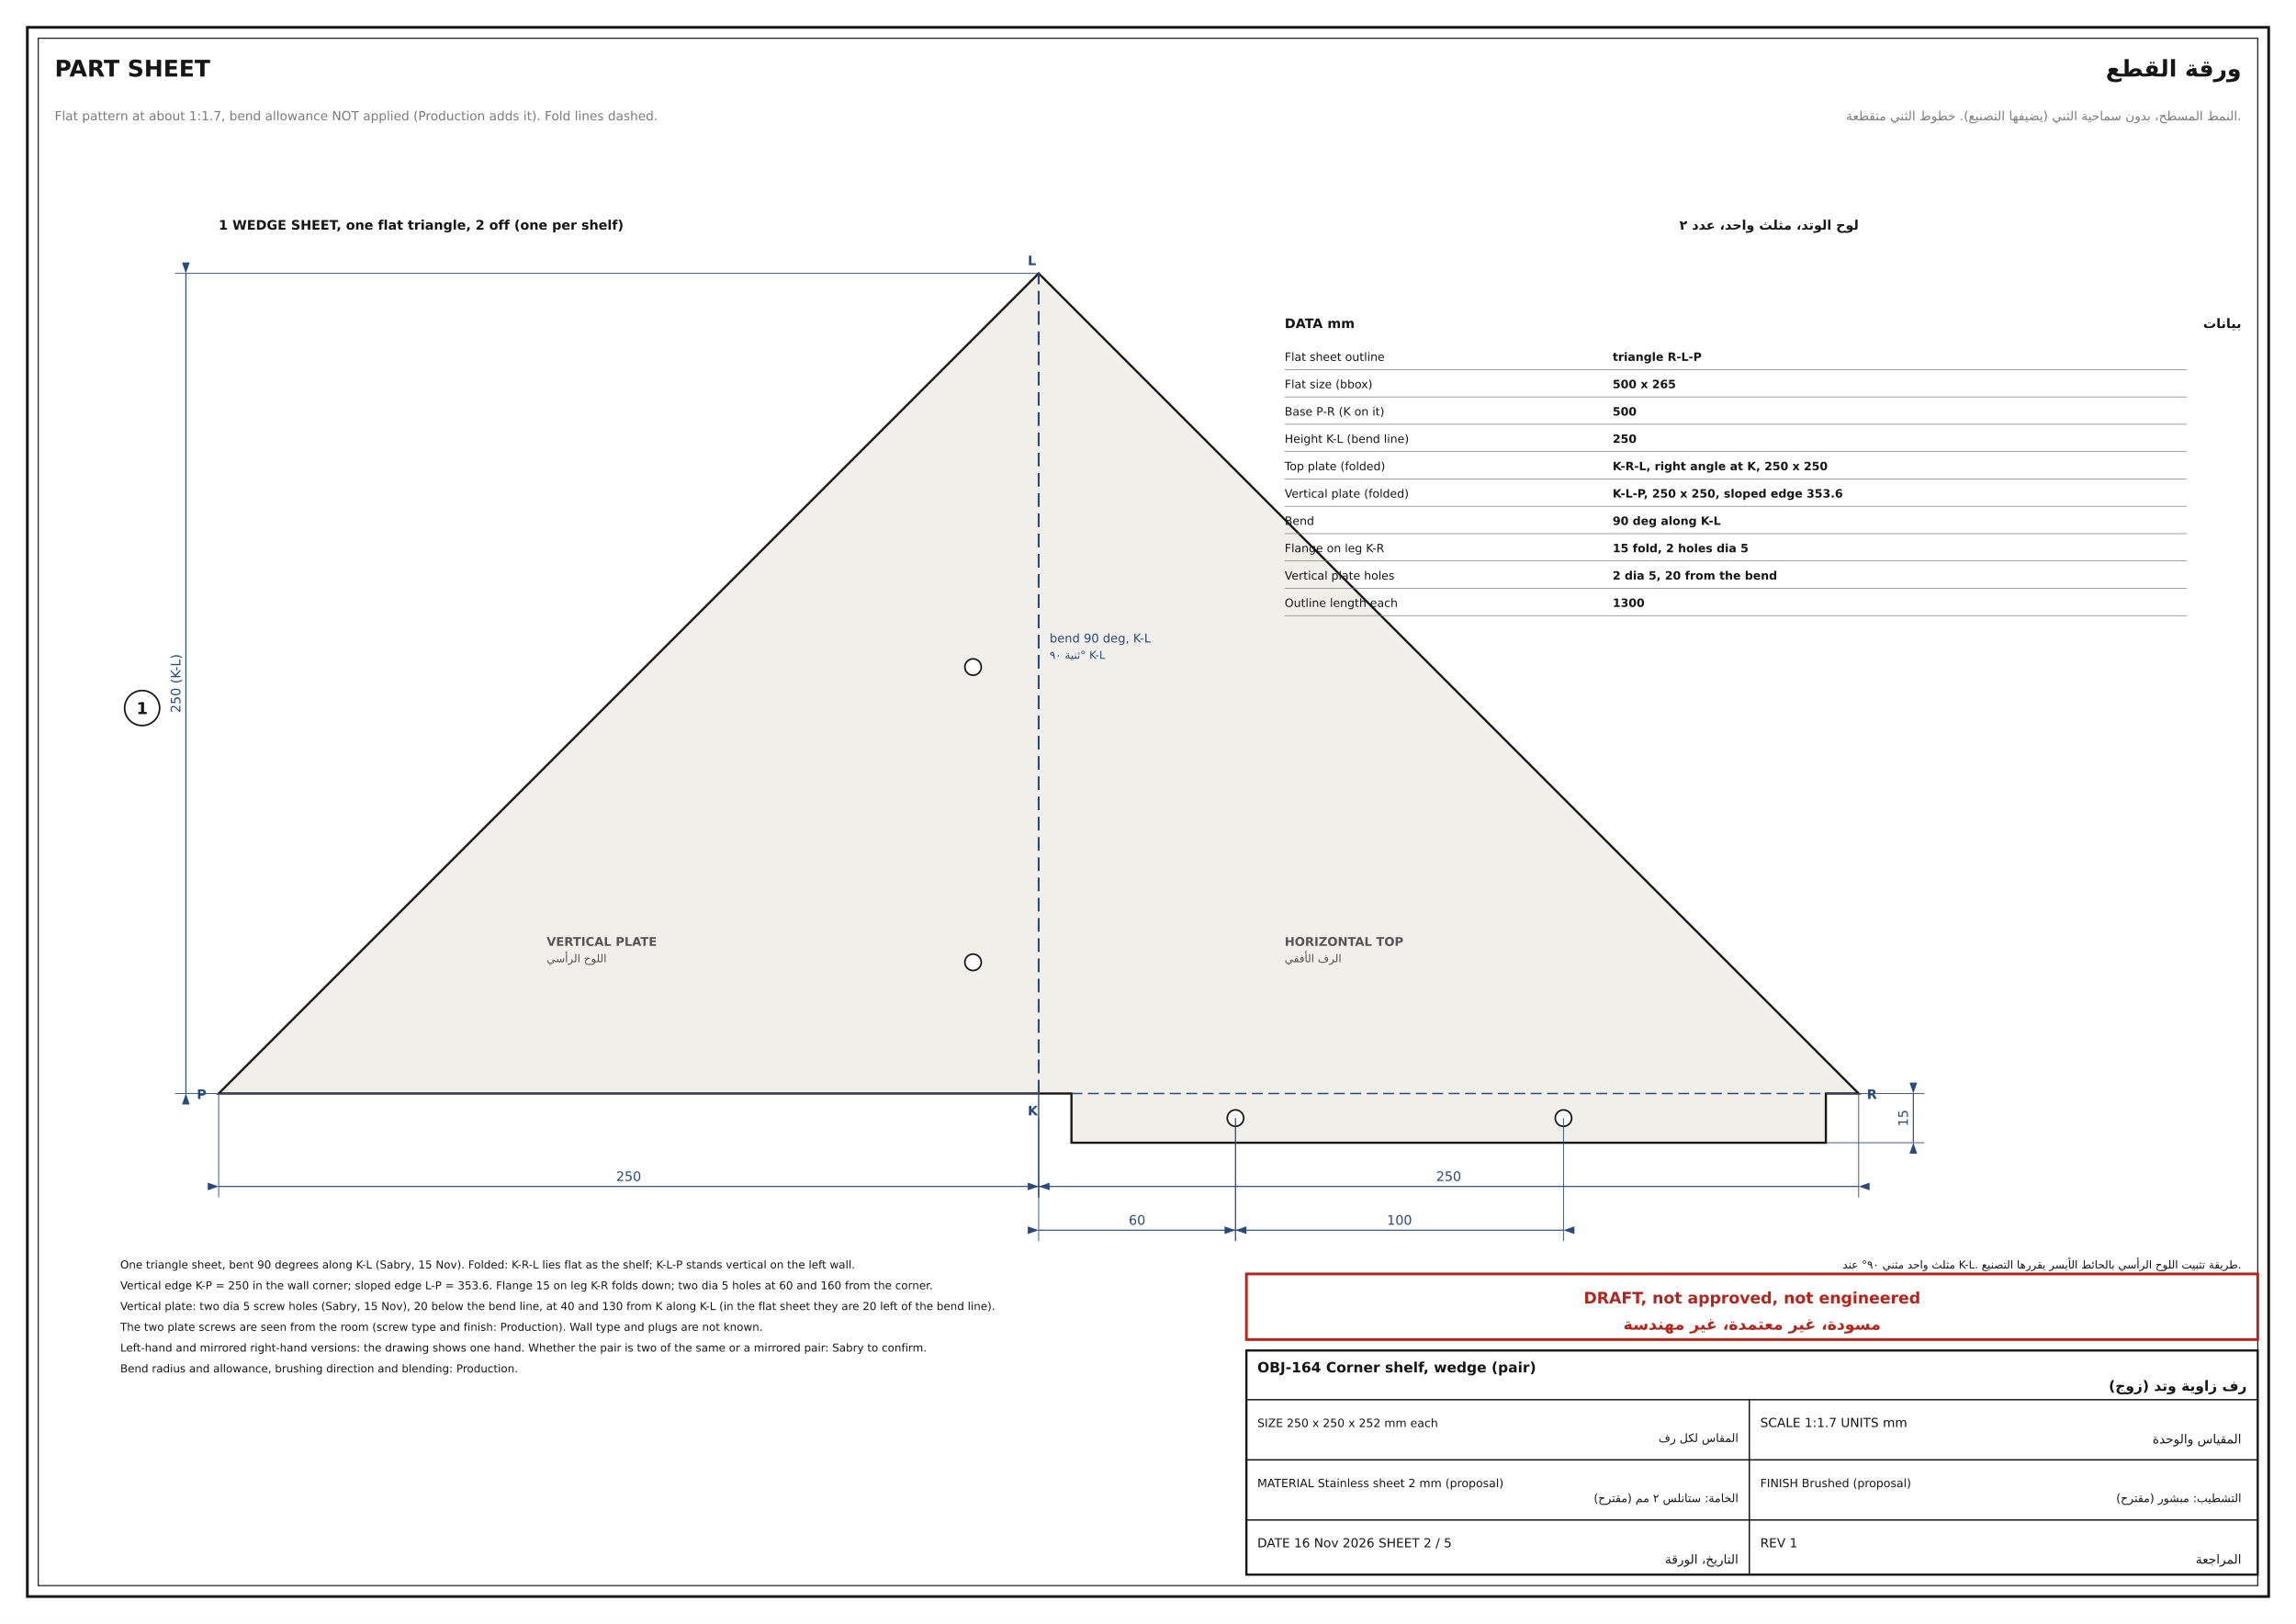
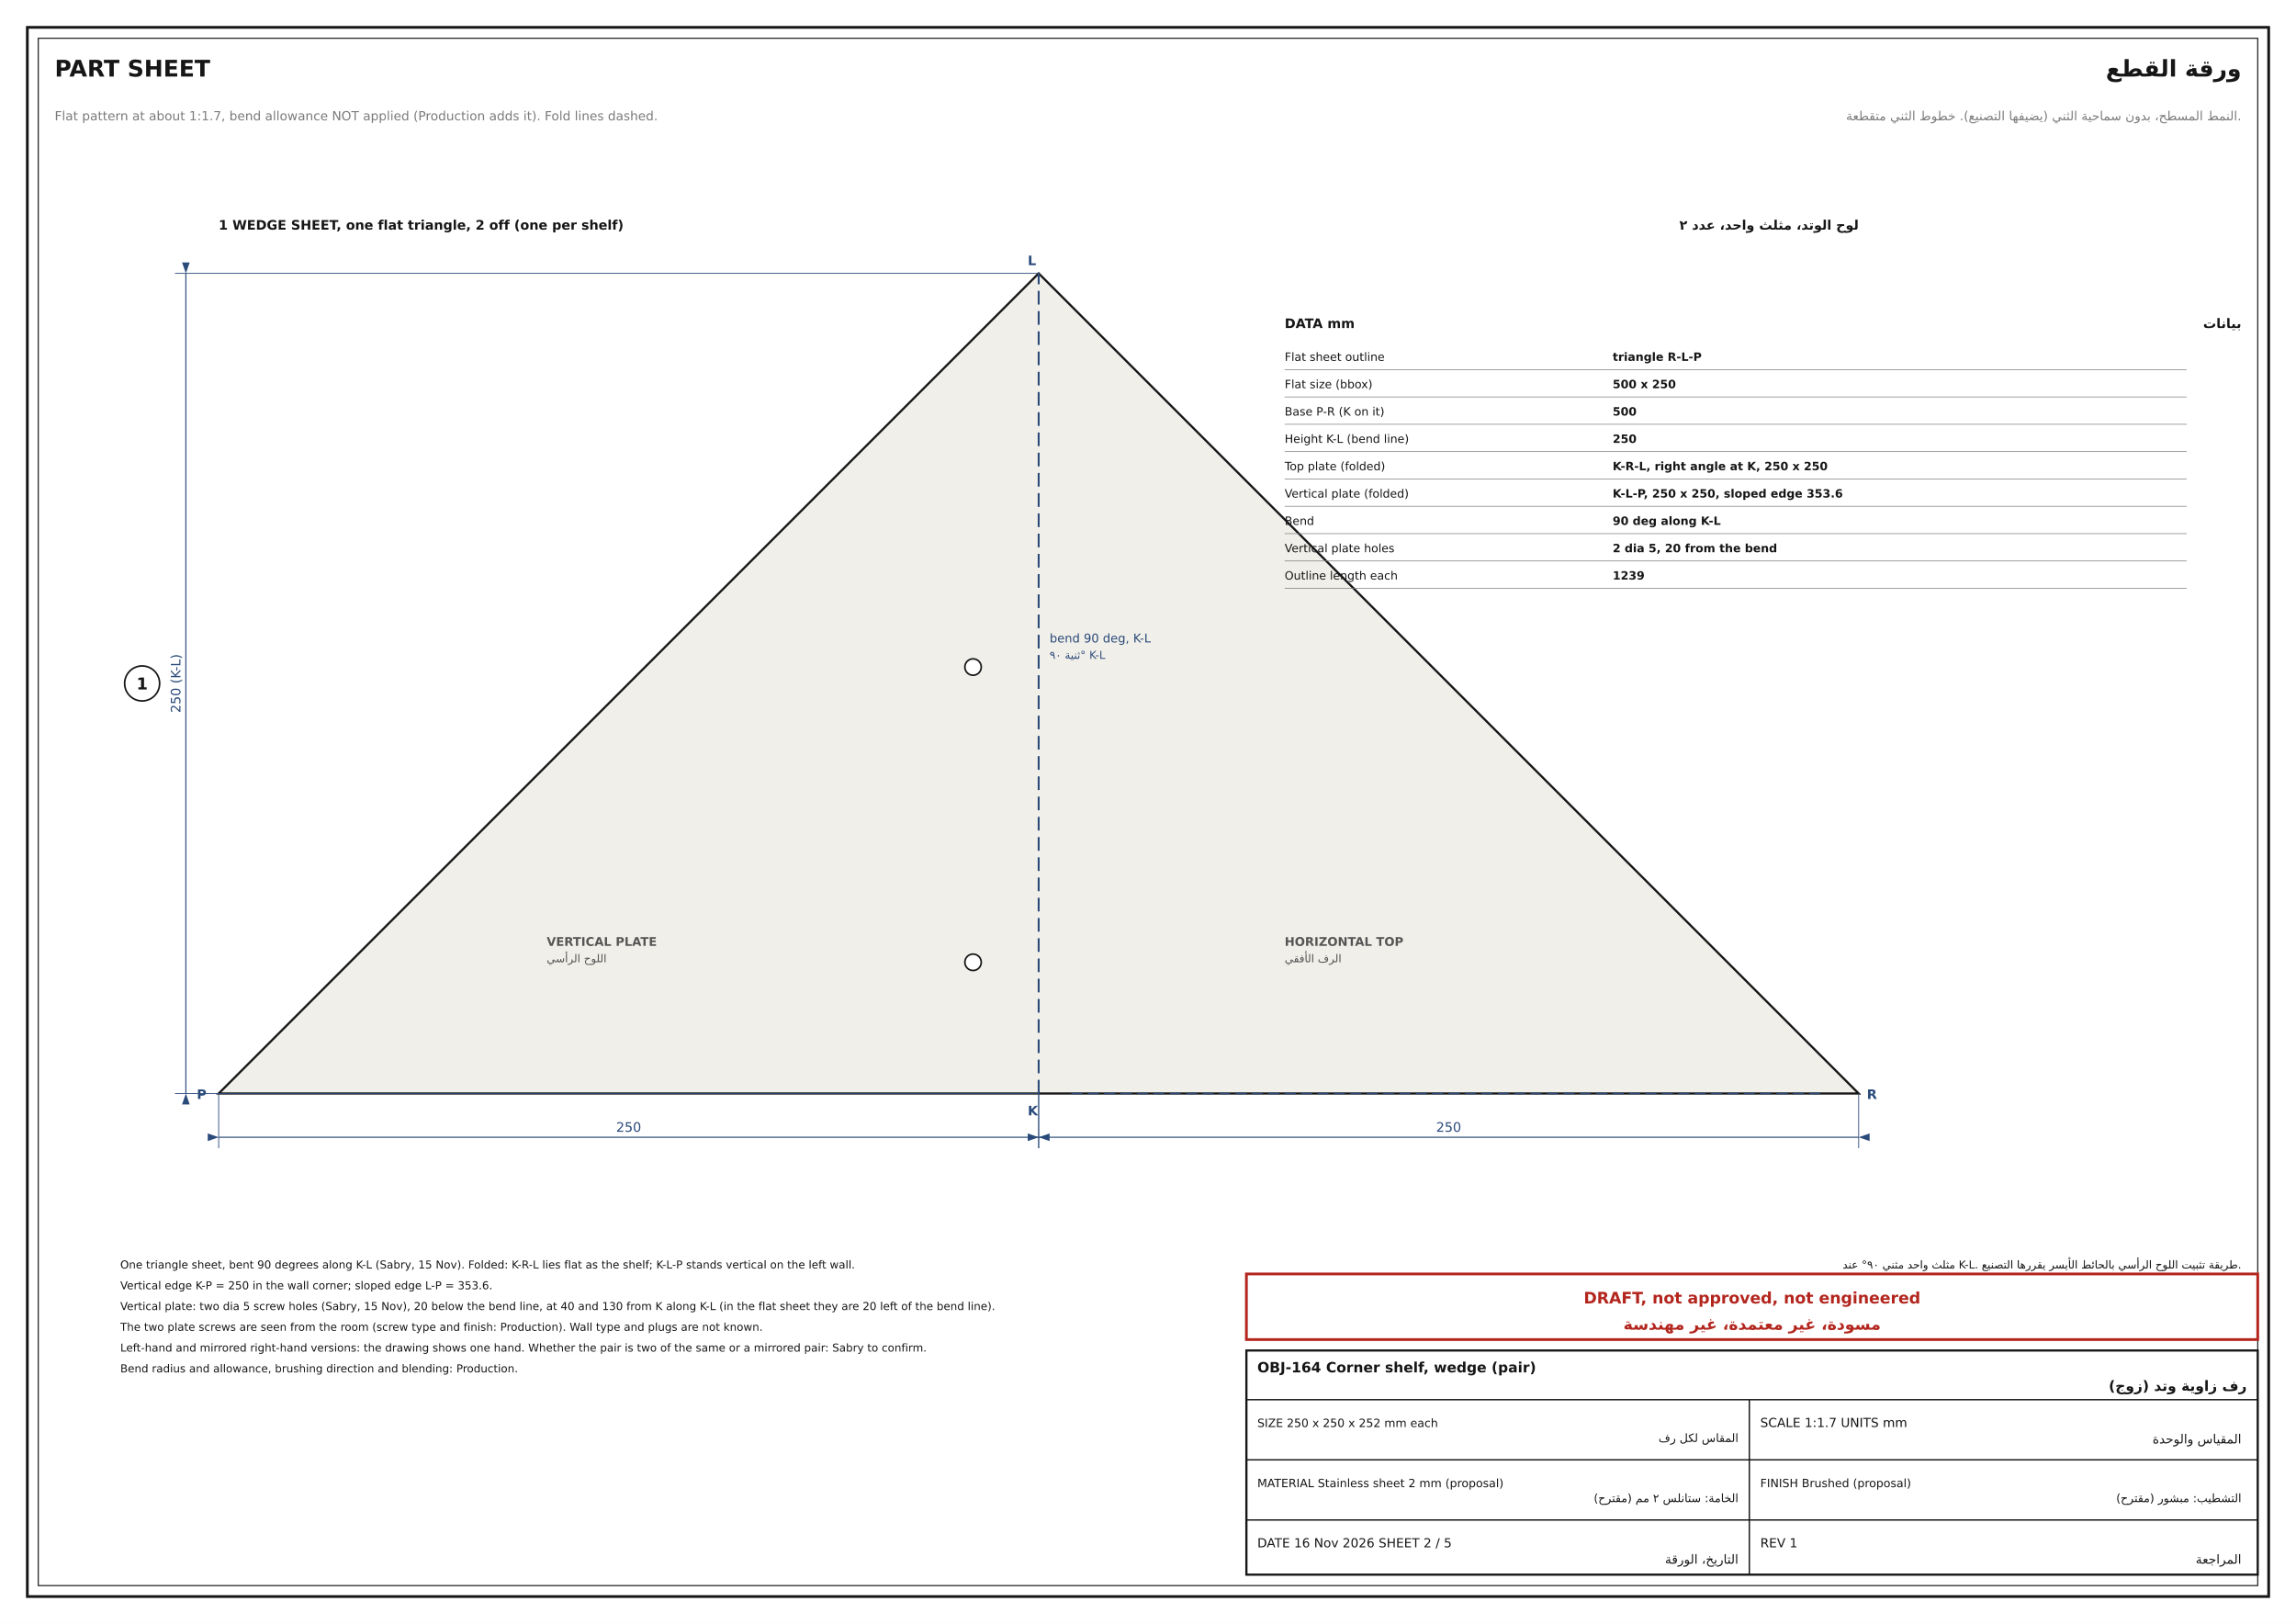
<svg xmlns="http://www.w3.org/2000/svg" viewBox="0 0 420 297" width="420mm" height="297mm">
  <rect width="420" height="297" fill="#fff" />
  <rect x="5.00" y="5.00" width="410.00" height="287.00" fill="none" stroke="#161616" stroke-width="0.5" />
  <rect x="7.00" y="7.00" width="406.00" height="283.00" fill="none" stroke="#161616" stroke-width="0.2" />
  <rect x="228.00" y="247.00" width="185.00" height="41.00" fill="#fff" stroke="#161616" stroke-width="0.4" />
  <line x1="228.00" y1="256.00" x2="413.00" y2="256.00" stroke="#161616" stroke-width="0.25" />
  <line x1="228.00" y1="267.00" x2="413.00" y2="267.00" stroke="#161616" stroke-width="0.25" />
  <line x1="228.00" y1="278.00" x2="413.00" y2="278.00" stroke="#161616" stroke-width="0.25" />
  <line x1="320.00" y1="256.00" x2="320.00" y2="288.00" stroke="#161616" stroke-width="0.25" />
  <text x="230.00" y="251.00" font-family="DejaVu Sans, Inter, Arial, sans-serif" font-size="2.6" font-weight="600" text-anchor="start" fill="#161616">OBJ-164   Corner shelf, wedge (pair)</text>
  <text x="411.00" y="254.38" font-family="DejaVu Sans, Inter, Arial, sans-serif" font-size="2.6" font-weight="600" text-anchor="end" fill="#161616">رف زاوية وتد (زوج)</text>
  <text x="230.00" y="261.00" font-family="DejaVu Sans, Inter, Arial, sans-serif" font-size="2.1" font-weight="400" text-anchor="start" fill="#161616">SIZE  250 x 250 x 252 mm each</text>
  <text x="318.00" y="263.73" font-family="DejaVu Sans, Inter, Arial, sans-serif" font-size="2.1" font-weight="400" text-anchor="end" fill="#161616">المقاس لكل رف</text>
  <text x="322.00" y="261.00" font-family="DejaVu Sans, Inter, Arial, sans-serif" font-size="2.3" font-weight="400" text-anchor="start" fill="#161616">SCALE  1:1.7   UNITS  mm</text>
  <text x="410.00" y="263.99" font-family="DejaVu Sans, Inter, Arial, sans-serif" font-size="2.3" font-weight="400" text-anchor="end" fill="#161616">المقياس والوحدة</text>
  <text x="230.00" y="272.00" font-family="DejaVu Sans, Inter, Arial, sans-serif" font-size="2.1" font-weight="400" text-anchor="start" fill="#161616">MATERIAL  Stainless sheet 2 mm (proposal)</text>
  <text x="318.00" y="274.73" font-family="DejaVu Sans, Inter, Arial, sans-serif" font-size="2.1" font-weight="400" text-anchor="end" fill="#161616">الخامة: ستانلس ٢ مم (مقترح)</text>
  <text x="322.00" y="272.00" font-family="DejaVu Sans, Inter, Arial, sans-serif" font-size="2.1" font-weight="400" text-anchor="start" fill="#161616">FINISH  Brushed (proposal)</text>
  <text x="410.00" y="274.73" font-family="DejaVu Sans, Inter, Arial, sans-serif" font-size="2.1" font-weight="400" text-anchor="end" fill="#161616">التشطيب: مبشور (مقترح)</text>
  <text x="230.00" y="283.00" font-family="DejaVu Sans, Inter, Arial, sans-serif" font-size="2.3" font-weight="400" text-anchor="start" fill="#161616">DATE  16 Nov 2026      SHEET 2 / 5</text>
  <text x="318.00" y="285.99" font-family="DejaVu Sans, Inter, Arial, sans-serif" font-size="2.3" font-weight="400" text-anchor="end" fill="#161616">التاريخ، الورقة</text>
  <text x="322.00" y="283.00" font-family="DejaVu Sans, Inter, Arial, sans-serif" font-size="2.3" font-weight="400" text-anchor="start" fill="#161616">REV  1</text>
  <text x="410.00" y="285.99" font-family="DejaVu Sans, Inter, Arial, sans-serif" font-size="2.3" font-weight="400" text-anchor="end" fill="#161616">المراجعة</text>
  <rect x="228.00" y="233.00" width="185.00" height="12.00" fill="#fff" stroke="#b3261e" stroke-width="0.5" />
  <text x="320.50" y="238.40" font-family="DejaVu Sans, Inter, Arial, sans-serif" font-size="2.9" font-weight="700" text-anchor="middle" fill="#b3261e">DRAFT, not approved, not engineered</text>
  <text x="320.50" y="243.20" font-family="DejaVu Sans, Inter, Arial, sans-serif" font-size="2.9" font-weight="700" text-anchor="middle" fill="#b3261e">مسودة، غير معتمدة، غير مهندسة</text>
  <text x="10.00" y="14.00" font-family="DejaVu Sans, Inter, Arial, sans-serif" font-size="4.2" font-weight="700" text-anchor="start" fill="#161616">PART SHEET</text>
  <text x="410.00" y="14.00" font-family="DejaVu Sans, Inter, Arial, sans-serif" font-size="4.2" font-weight="700" text-anchor="end" fill="#161616">ورقة القطع</text>
  <text x="10.00" y="22.00" font-family="DejaVu Sans, Inter, Arial, sans-serif" font-size="2.3" font-weight="400" text-anchor="start" fill="#7a7a7a">Flat pattern at about 1:1.7, bend allowance NOT applied (Production adds it). Fold lines dashed.</text>
  <text x="410.00" y="22.00" font-family="DejaVu Sans, Inter, Arial, sans-serif" font-size="2.3" font-weight="400" text-anchor="end" fill="#7a7a7a">النمط المسطح، بدون سماحية الثني (يضيفها التصنيع). خطوط الثني متقطعة.</text>
-   <polygon points="40.00,200.00 190.00,50.00 340.00,200.00 334.00,200.00 334.00,209.00 196.00,209.00 196.00,200.00" fill="#f1efe9" stroke="#161616" stroke-width="0.4" />
-   <circle cx="226.00" cy="204.50" r="1.50" fill="#fff" stroke="#161616" stroke-width=".3" />
-   <circle cx="286.00" cy="204.50" r="1.50" fill="#fff" stroke="#161616" stroke-width=".3" />
+   <polygon points="40.00,200.00 190.00,50.00 340.00,200.00" fill="#f1efe9" stroke="#161616" stroke-width="0.4" />
  <circle cx="178.00" cy="176.00" r="1.50" fill="#fff" stroke="#161616" stroke-width=".3" />
  <circle cx="178.00" cy="122.00" r="1.50" fill="#fff" stroke="#161616" stroke-width=".3" />
  <line x1="190.00" y1="200.00" x2="190.00" y2="50.00" stroke="#2a4a7a" stroke-width="0.35" stroke-dasharray="2.5 1.2" />
  <line x1="196.00" y1="200.00" x2="334.00" y2="200.00" stroke="#2a4a7a" stroke-width="0.25" stroke-dasharray="2 1" />
  <text x="192.00" y="117.50" font-family="DejaVu Sans, Inter, Arial, sans-serif" font-size="2.2" font-weight="500" text-anchor="start" fill="#2a4a7a">bend 90 deg, K-L</text>
  <text x="192.00" y="120.50" font-family="DejaVu Sans, Inter, Arial, sans-serif" font-size="2.0" font-weight="400" text-anchor="start" fill="#2a4a7a">ثنية ٩٠° K-L</text>
  <text x="100.00" y="173.00" font-family="DejaVu Sans, Inter, Arial, sans-serif" font-size="2.2" font-weight="600" text-anchor="start" fill="#555">VERTICAL PLATE</text>
  <text x="100.00" y="176.00" font-family="DejaVu Sans, Inter, Arial, sans-serif" font-size="2.0" font-weight="400" text-anchor="start" fill="#555">اللوح الرأسي</text>
  <text x="235.00" y="173.00" font-family="DejaVu Sans, Inter, Arial, sans-serif" font-size="2.2" font-weight="600" text-anchor="start" fill="#555">HORIZONTAL TOP</text>
  <text x="235.00" y="176.00" font-family="DejaVu Sans, Inter, Arial, sans-serif" font-size="2.0" font-weight="400" text-anchor="start" fill="#555">الرف الأفقي</text>
  <text x="188.00" y="204.00" font-family="DejaVu Sans, Inter, Arial, sans-serif" font-size="2.4" font-weight="600" text-anchor="start" fill="#2a4a7a">K</text>
  <text x="188.00" y="48.50" font-family="DejaVu Sans, Inter, Arial, sans-serif" font-size="2.4" font-weight="600" text-anchor="start" fill="#2a4a7a">L</text>
  <text x="341.50" y="201.00" font-family="DejaVu Sans, Inter, Arial, sans-serif" font-size="2.4" font-weight="600" text-anchor="start" fill="#2a4a7a">R</text>
  <text x="36.00" y="201.00" font-family="DejaVu Sans, Inter, Arial, sans-serif" font-size="2.4" font-weight="600" text-anchor="start" fill="#2a4a7a">P</text>
-   <line x1="40.00" y1="217.00" x2="190.00" y2="217.00" stroke="#2a4a7a" stroke-width="0.2" />
-   <polygon points="40.00,217.00 38.00,216.30 38.00,217.70" fill="#2a4a7a" />
-   <polygon points="190.00,217.00 192.00,217.70 192.00,216.30" fill="#2a4a7a" />
-   <line x1="40.00" y1="200.00" x2="40.00" y2="219.00" stroke="#2a4a7a" stroke-width="0.15" />
-   <line x1="190.00" y1="200.00" x2="190.00" y2="219.00" stroke="#2a4a7a" stroke-width="0.15" />
-   <text x="115.00" y="216.00" font-family="DejaVu Sans, Inter, Arial, sans-serif" font-size="2.4" font-weight="500" text-anchor="middle" fill="#2a4a7a">250</text>
-   <line x1="190.00" y1="217.00" x2="340.00" y2="217.00" stroke="#2a4a7a" stroke-width="0.2" />
-   <polygon points="190.00,217.00 188.00,216.30 188.00,217.70" fill="#2a4a7a" />
-   <polygon points="340.00,217.00 342.00,217.70 342.00,216.30" fill="#2a4a7a" />
-   <line x1="190.00" y1="200.00" x2="190.00" y2="219.00" stroke="#2a4a7a" stroke-width="0.15" />
-   <line x1="340.00" y1="200.00" x2="340.00" y2="219.00" stroke="#2a4a7a" stroke-width="0.15" />
-   <text x="265.00" y="216.00" font-family="DejaVu Sans, Inter, Arial, sans-serif" font-size="2.4" font-weight="500" text-anchor="middle" fill="#2a4a7a">250</text>
-   <line x1="190.00" y1="225.00" x2="226.00" y2="225.00" stroke="#2a4a7a" stroke-width="0.2" />
-   <polygon points="190.00,225.00 188.00,224.30 188.00,225.70" fill="#2a4a7a" />
-   <polygon points="226.00,225.00 228.00,225.70 228.00,224.30" fill="#2a4a7a" />
-   <line x1="190.00" y1="204.50" x2="190.00" y2="227.00" stroke="#2a4a7a" stroke-width="0.15" />
-   <line x1="226.00" y1="204.50" x2="226.00" y2="227.00" stroke="#2a4a7a" stroke-width="0.15" />
-   <text x="208.00" y="224.00" font-family="DejaVu Sans, Inter, Arial, sans-serif" font-size="2.4" font-weight="500" text-anchor="middle" fill="#2a4a7a">60</text>
-   <line x1="226.00" y1="225.00" x2="286.00" y2="225.00" stroke="#2a4a7a" stroke-width="0.2" />
-   <polygon points="226.00,225.00 224.00,224.30 224.00,225.70" fill="#2a4a7a" />
-   <polygon points="286.00,225.00 288.00,225.70 288.00,224.30" fill="#2a4a7a" />
-   <line x1="226.00" y1="204.50" x2="226.00" y2="227.00" stroke="#2a4a7a" stroke-width="0.15" />
-   <line x1="286.00" y1="204.50" x2="286.00" y2="227.00" stroke="#2a4a7a" stroke-width="0.15" />
-   <text x="256.00" y="224.00" font-family="DejaVu Sans, Inter, Arial, sans-serif" font-size="2.4" font-weight="500" text-anchor="middle" fill="#2a4a7a">100</text>
+   <line x1="40.00" y1="208.00" x2="190.00" y2="208.00" stroke="#2a4a7a" stroke-width="0.2" />
+   <polygon points="40.00,208.00 38.00,207.30 38.00,208.70" fill="#2a4a7a" />
+   <polygon points="190.00,208.00 192.00,208.70 192.00,207.30" fill="#2a4a7a" />
+   <line x1="40.00" y1="200.00" x2="40.00" y2="210.00" stroke="#2a4a7a" stroke-width="0.15" />
+   <line x1="190.00" y1="200.00" x2="190.00" y2="210.00" stroke="#2a4a7a" stroke-width="0.15" />
+   <text x="115.00" y="207.00" font-family="DejaVu Sans, Inter, Arial, sans-serif" font-size="2.4" font-weight="500" text-anchor="middle" fill="#2a4a7a">250</text>
+   <line x1="190.00" y1="208.00" x2="340.00" y2="208.00" stroke="#2a4a7a" stroke-width="0.2" />
+   <polygon points="190.00,208.00 188.00,207.30 188.00,208.70" fill="#2a4a7a" />
+   <polygon points="340.00,208.00 342.00,208.70 342.00,207.30" fill="#2a4a7a" />
+   <line x1="190.00" y1="200.00" x2="190.00" y2="210.00" stroke="#2a4a7a" stroke-width="0.15" />
+   <line x1="340.00" y1="200.00" x2="340.00" y2="210.00" stroke="#2a4a7a" stroke-width="0.15" />
+   <text x="265.00" y="207.00" font-family="DejaVu Sans, Inter, Arial, sans-serif" font-size="2.4" font-weight="500" text-anchor="middle" fill="#2a4a7a">250</text>
  <line x1="34.00" y1="50.00" x2="34.00" y2="200.00" stroke="#2a4a7a" stroke-width="0.2" />
  <polygon points="34.00,50.00 34.70,48.00 33.30,48.00" fill="#2a4a7a" />
  <polygon points="34.00,200.00 33.30,202.00 34.70,202.00" fill="#2a4a7a" />
  <line x1="190.00" y1="50.00" x2="32.00" y2="50.00" stroke="#2a4a7a" stroke-width="0.15" />
  <line x1="190.00" y1="200.00" x2="32.00" y2="200.00" stroke="#2a4a7a" stroke-width="0.15" />
  <text transform="translate(33.00 125.00) rotate(-90)" font-family="DejaVu Sans, Inter, Arial, sans-serif" font-size="2.4" font-weight="500" text-anchor="middle" fill="#2a4a7a">250  (K-L)</text>
-   <line x1="350.00" y1="200.00" x2="350.00" y2="209.00" stroke="#2a4a7a" stroke-width="0.2" />
-   <polygon points="350.00,200.00 350.70,198.00 349.30,198.00" fill="#2a4a7a" />
-   <polygon points="350.00,209.00 349.30,211.00 350.70,211.00" fill="#2a4a7a" />
-   <line x1="334.00" y1="200.00" x2="352.00" y2="200.00" stroke="#2a4a7a" stroke-width="0.15" />
-   <line x1="334.00" y1="209.00" x2="352.00" y2="209.00" stroke="#2a4a7a" stroke-width="0.15" />
-   <text transform="translate(349.00 204.50) rotate(-90)" font-family="DejaVu Sans, Inter, Arial, sans-serif" font-size="2.4" font-weight="500" text-anchor="middle" fill="#2a4a7a">15</text>
  <text x="40.00" y="42.00" font-family="DejaVu Sans, Inter, Arial, sans-serif" font-size="2.4" font-weight="600" text-anchor="start" fill="#161616">1  WEDGE SHEET, one flat triangle, 2 off (one per shelf)</text>
  <text x="340.00" y="42.00" font-family="DejaVu Sans, Inter, Arial, sans-serif" font-size="2.4" font-weight="600" text-anchor="end" fill="#161616">لوح الوتد، مثلث واحد، عدد ٢</text>
-   <circle cx="26.00" cy="129.50" r="3.2" fill="#fff" stroke="#161616" stroke-width=".3" />
-   <text x="26.00" y="130.60" font-family="DejaVu Sans, Inter, Arial, sans-serif" font-size="3" font-weight="600" text-anchor="middle" fill="#161616">1</text>
+   <circle cx="26.00" cy="125.00" r="3.2" fill="#fff" stroke="#161616" stroke-width=".3" />
+   <text x="26.00" y="126.10" font-family="DejaVu Sans, Inter, Arial, sans-serif" font-size="3" font-weight="600" text-anchor="middle" fill="#161616">1</text>
  <text x="235.00" y="60.00" font-family="DejaVu Sans, Inter, Arial, sans-serif" font-size="2.4" font-weight="600" text-anchor="start" fill="#161616">DATA  mm</text>
  <text x="410.00" y="60.00" font-family="DejaVu Sans, Inter, Arial, sans-serif" font-size="2.4" font-weight="600" text-anchor="end" fill="#161616">بيانات</text>
  <text x="235.00" y="66.00" font-family="DejaVu Sans, Inter, Arial, sans-serif" font-size="2.1" font-weight="400" text-anchor="start" fill="#161616">Flat sheet outline</text>
  <text x="295.00" y="66.00" font-family="DejaVu Sans, Inter, Arial, sans-serif" font-size="2.1" font-weight="600" text-anchor="start" fill="#161616">triangle R-L-P</text>
  <line x1="235.00" y1="67.60" x2="400.00" y2="67.60" stroke="#7a7a7a" stroke-width="0.12" />
  <text x="235.00" y="71.00" font-family="DejaVu Sans, Inter, Arial, sans-serif" font-size="2.1" font-weight="400" text-anchor="start" fill="#161616">Flat size (bbox)</text>
-   <text x="295.00" y="71.00" font-family="DejaVu Sans, Inter, Arial, sans-serif" font-size="2.1" font-weight="600" text-anchor="start" fill="#161616">500 x 265</text>
+   <text x="295.00" y="71.00" font-family="DejaVu Sans, Inter, Arial, sans-serif" font-size="2.1" font-weight="600" text-anchor="start" fill="#161616">500 x 250</text>
  <line x1="235.00" y1="72.60" x2="400.00" y2="72.60" stroke="#7a7a7a" stroke-width="0.12" />
  <text x="235.00" y="76.00" font-family="DejaVu Sans, Inter, Arial, sans-serif" font-size="2.1" font-weight="400" text-anchor="start" fill="#161616">Base P-R (K on it)</text>
  <text x="295.00" y="76.00" font-family="DejaVu Sans, Inter, Arial, sans-serif" font-size="2.1" font-weight="600" text-anchor="start" fill="#161616">500</text>
  <line x1="235.00" y1="77.60" x2="400.00" y2="77.60" stroke="#7a7a7a" stroke-width="0.12" />
  <text x="235.00" y="81.00" font-family="DejaVu Sans, Inter, Arial, sans-serif" font-size="2.1" font-weight="400" text-anchor="start" fill="#161616">Height K-L (bend line)</text>
  <text x="295.00" y="81.00" font-family="DejaVu Sans, Inter, Arial, sans-serif" font-size="2.1" font-weight="600" text-anchor="start" fill="#161616">250</text>
  <line x1="235.00" y1="82.60" x2="400.00" y2="82.60" stroke="#7a7a7a" stroke-width="0.12" />
  <text x="235.00" y="86.00" font-family="DejaVu Sans, Inter, Arial, sans-serif" font-size="2.1" font-weight="400" text-anchor="start" fill="#161616">Top plate (folded)</text>
  <text x="295.00" y="86.00" font-family="DejaVu Sans, Inter, Arial, sans-serif" font-size="2.1" font-weight="600" text-anchor="start" fill="#161616">K-R-L, right angle at K, 250 x 250</text>
  <line x1="235.00" y1="87.60" x2="400.00" y2="87.60" stroke="#7a7a7a" stroke-width="0.12" />
  <text x="235.00" y="91.00" font-family="DejaVu Sans, Inter, Arial, sans-serif" font-size="2.1" font-weight="400" text-anchor="start" fill="#161616">Vertical plate (folded)</text>
  <text x="295.00" y="91.00" font-family="DejaVu Sans, Inter, Arial, sans-serif" font-size="2.1" font-weight="600" text-anchor="start" fill="#161616">K-L-P, 250 x 250, sloped edge 353.6</text>
  <line x1="235.00" y1="92.60" x2="400.00" y2="92.60" stroke="#7a7a7a" stroke-width="0.12" />
  <text x="235.00" y="96.00" font-family="DejaVu Sans, Inter, Arial, sans-serif" font-size="2.1" font-weight="400" text-anchor="start" fill="#161616">Bend</text>
  <text x="295.00" y="96.00" font-family="DejaVu Sans, Inter, Arial, sans-serif" font-size="2.1" font-weight="600" text-anchor="start" fill="#161616">90 deg along K-L</text>
  <line x1="235.00" y1="97.60" x2="400.00" y2="97.60" stroke="#7a7a7a" stroke-width="0.12" />
-   <text x="235.00" y="101.00" font-family="DejaVu Sans, Inter, Arial, sans-serif" font-size="2.1" font-weight="400" text-anchor="start" fill="#161616">Flange on leg K-R</text>
-   <text x="295.00" y="101.00" font-family="DejaVu Sans, Inter, Arial, sans-serif" font-size="2.1" font-weight="600" text-anchor="start" fill="#161616">15 fold, 2 holes dia 5</text>
+   <text x="235.00" y="101.00" font-family="DejaVu Sans, Inter, Arial, sans-serif" font-size="2.1" font-weight="400" text-anchor="start" fill="#161616">Vertical plate holes</text>
+   <text x="295.00" y="101.00" font-family="DejaVu Sans, Inter, Arial, sans-serif" font-size="2.1" font-weight="600" text-anchor="start" fill="#161616">2 dia 5, 20 from the bend</text>
  <line x1="235.00" y1="102.60" x2="400.00" y2="102.60" stroke="#7a7a7a" stroke-width="0.12" />
-   <text x="235.00" y="106.00" font-family="DejaVu Sans, Inter, Arial, sans-serif" font-size="2.1" font-weight="400" text-anchor="start" fill="#161616">Vertical plate holes</text>
-   <text x="295.00" y="106.00" font-family="DejaVu Sans, Inter, Arial, sans-serif" font-size="2.1" font-weight="600" text-anchor="start" fill="#161616">2 dia 5, 20 from the bend</text>
+   <text x="235.00" y="106.00" font-family="DejaVu Sans, Inter, Arial, sans-serif" font-size="2.1" font-weight="400" text-anchor="start" fill="#161616">Outline length each</text>
+   <text x="295.00" y="106.00" font-family="DejaVu Sans, Inter, Arial, sans-serif" font-size="2.1" font-weight="600" text-anchor="start" fill="#161616">1239</text>
  <line x1="235.00" y1="107.60" x2="400.00" y2="107.60" stroke="#7a7a7a" stroke-width="0.12" />
-   <text x="235.00" y="111.00" font-family="DejaVu Sans, Inter, Arial, sans-serif" font-size="2.1" font-weight="400" text-anchor="start" fill="#161616">Outline length each</text>
-   <text x="295.00" y="111.00" font-family="DejaVu Sans, Inter, Arial, sans-serif" font-size="2.1" font-weight="600" text-anchor="start" fill="#161616">1300</text>
-   <line x1="235.00" y1="112.60" x2="400.00" y2="112.60" stroke="#7a7a7a" stroke-width="0.12" />
  <text x="22.00" y="232.00" font-family="DejaVu Sans, Inter, Arial, sans-serif" font-size="2.0" font-weight="400" text-anchor="start" fill="#161616">One triangle sheet, bent 90 degrees along K-L (Sabry, 15 Nov). Folded: K-R-L lies flat as the shelf; K-L-P stands vertical on the left wall.</text>
-   <text x="22.00" y="235.80" font-family="DejaVu Sans, Inter, Arial, sans-serif" font-size="2.0" font-weight="400" text-anchor="start" fill="#161616">Vertical edge K-P = 250 in the wall corner; sloped edge L-P = 353.6. Flange 15 on leg K-R folds down; two dia 5 holes at 60 and 160 from the corner.</text>
+   <text x="22.00" y="235.80" font-family="DejaVu Sans, Inter, Arial, sans-serif" font-size="2.0" font-weight="400" text-anchor="start" fill="#161616">Vertical edge K-P = 250 in the wall corner; sloped edge L-P = 353.6.</text>
  <text x="22.00" y="239.60" font-family="DejaVu Sans, Inter, Arial, sans-serif" font-size="2.0" font-weight="400" text-anchor="start" fill="#161616">Vertical plate: two dia 5 screw holes (Sabry, 15 Nov), 20 below the bend line, at 40 and 130 from K along K-L (in the flat sheet they are 20 left of the bend line).</text>
  <text x="22.00" y="243.40" font-family="DejaVu Sans, Inter, Arial, sans-serif" font-size="2.0" font-weight="400" text-anchor="start" fill="#161616">The two plate screws are seen from the room (screw type and finish: Production). Wall type and plugs are not known.</text>
  <text x="22.00" y="247.20" font-family="DejaVu Sans, Inter, Arial, sans-serif" font-size="2.0" font-weight="400" text-anchor="start" fill="#161616">Left-hand and mirrored right-hand versions: the drawing shows one hand. Whether the pair is two of the same or a mirrored pair: Sabry to confirm.</text>
  <text x="22.00" y="251.00" font-family="DejaVu Sans, Inter, Arial, sans-serif" font-size="2.0" font-weight="400" text-anchor="start" fill="#161616">Bend radius and allowance, brushing direction and blending: Production.</text>
  <text x="410.00" y="232.00" font-family="DejaVu Sans, Inter, Arial, sans-serif" font-size="2.0" font-weight="400" text-anchor="end" fill="#161616">مثلث واحد مثني ٩٠° عند K-L. طريقة تثبيت اللوح الرأسي بالحائط الأيسر يقررها التصنيع.</text>
</svg>
